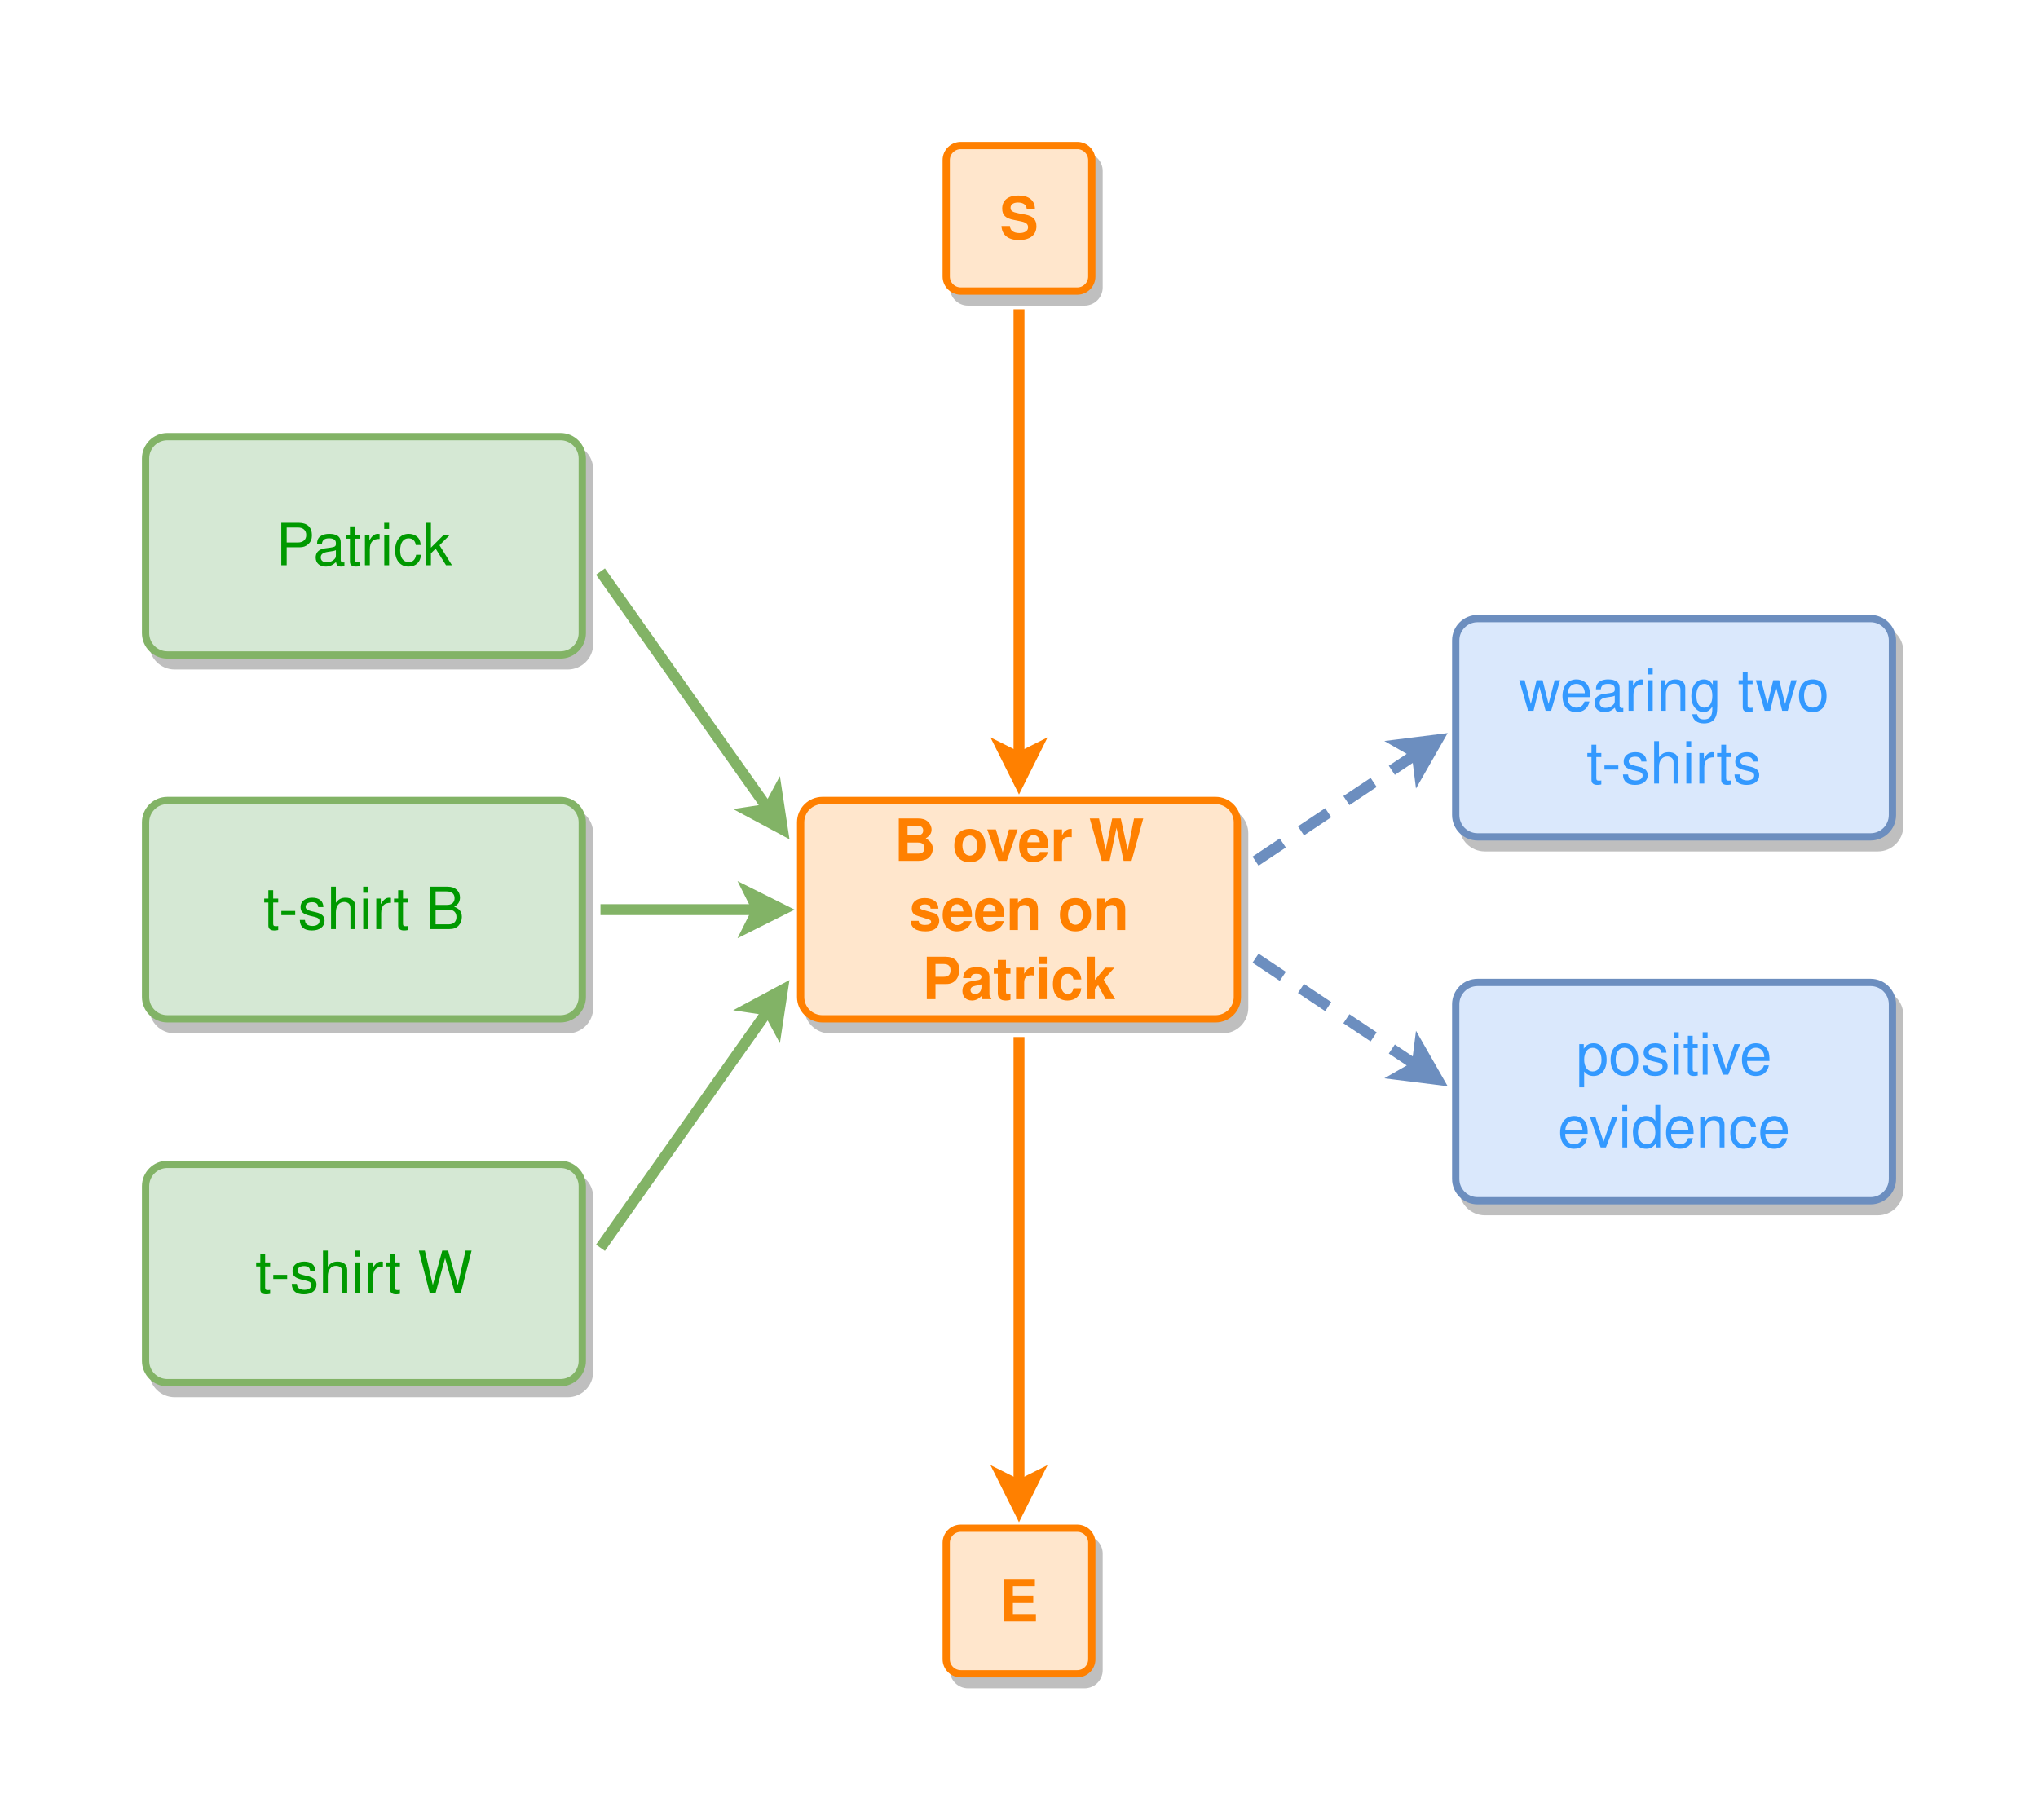
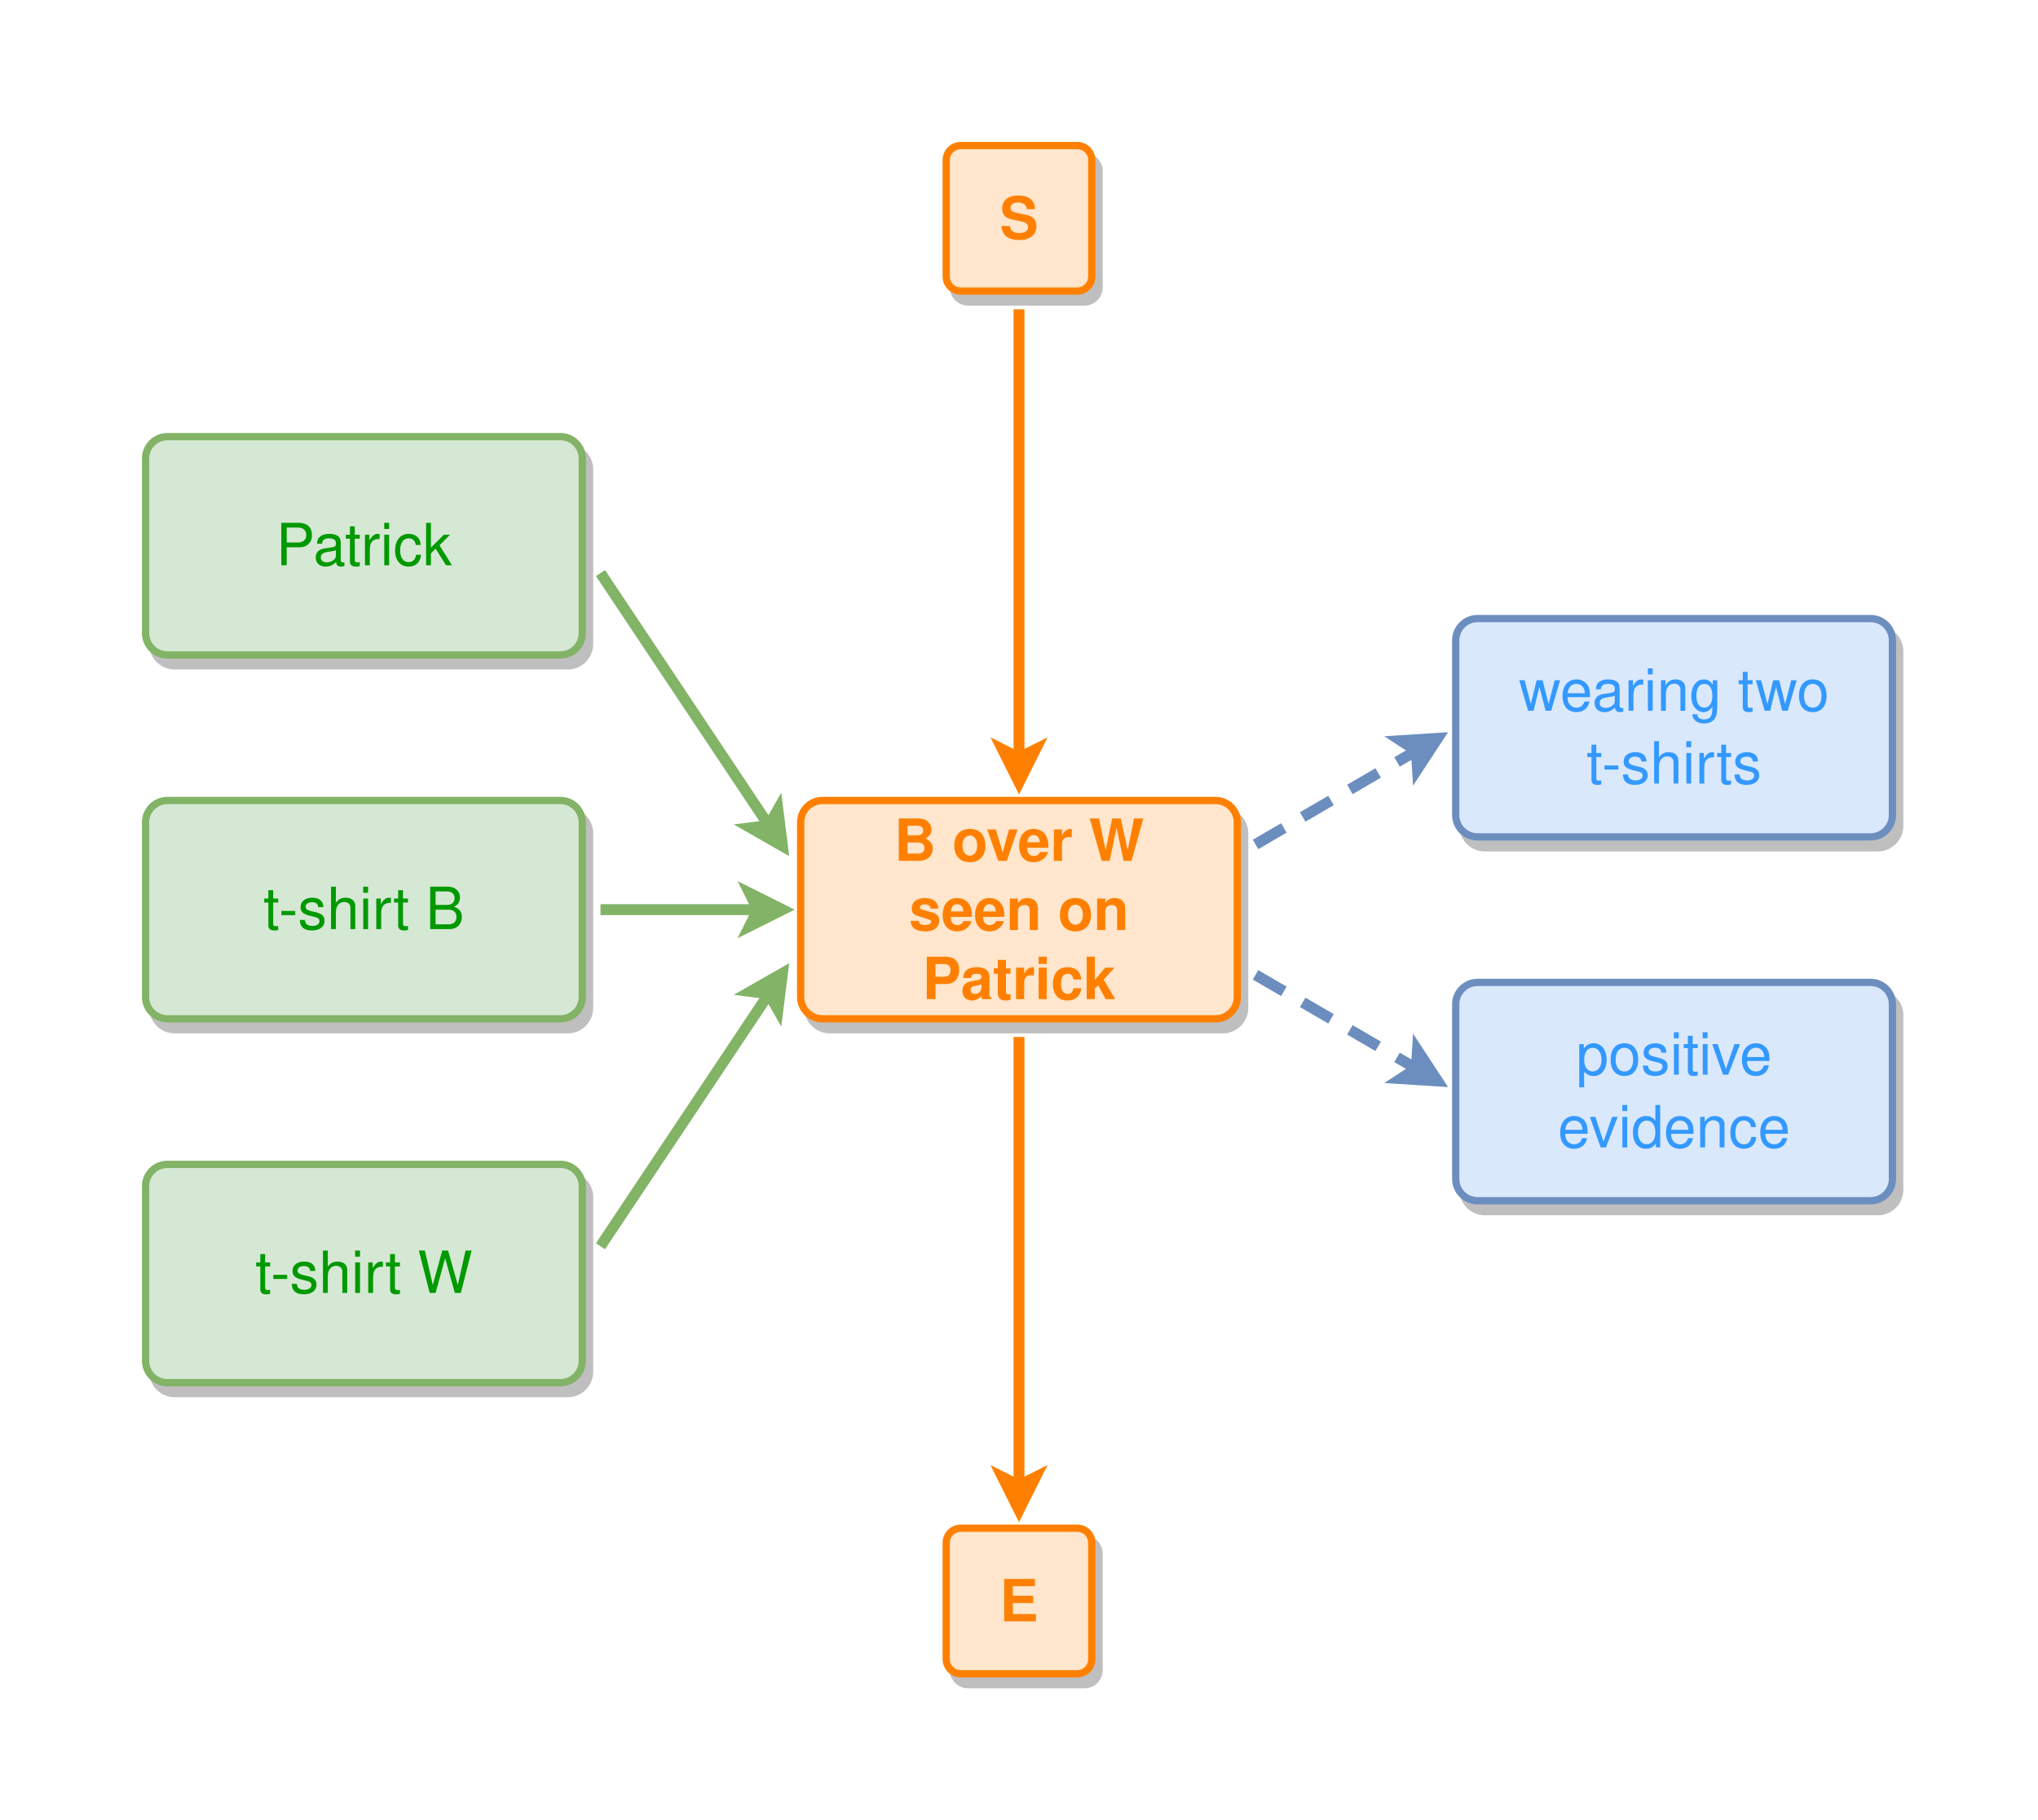
<svg xmlns="http://www.w3.org/2000/svg" width="560" height="500" viewBox="0 0 560 500">
  <defs>
  </defs>
  <g id="container-shells">
  </g>
  <g id="node-shadows">
    <rect x="220" y="220" width="120" height="60" rx="6" ry="6" fill="#000000" stroke="#000000" stroke-width="2" opacity="0.25" transform="translate(2,3)" />
    <rect x="40" y="120" width="120" height="60" rx="6" ry="6" fill="#000000" stroke="#000000" stroke-width="2" opacity="0.25" transform="translate(2,3)" />
    <rect x="40" y="220" width="120" height="60" rx="6" ry="6" fill="#000000" stroke="#000000" stroke-width="2" opacity="0.25" transform="translate(2,3)" />
    <rect x="40" y="320" width="120" height="60" rx="6" ry="6" fill="#000000" stroke="#000000" stroke-width="2" opacity="0.25" transform="translate(2,3)" />
    <rect x="400" y="170" width="120" height="60" rx="6" ry="6" fill="#000000" stroke="#000000" stroke-width="2" opacity="0.25" transform="translate(2,3)" />
    <rect x="400" y="270" width="120" height="60" rx="6" ry="6" fill="#000000" stroke="#000000" stroke-width="2" opacity="0.25" transform="translate(2,3)" />
    <rect x="260" y="40" width="40" height="40" rx="4" ry="4" fill="#000000" stroke="#000000" stroke-width="2" opacity="0.25" transform="translate(2,3)" />
    <rect x="260" y="420" width="40" height="40" rx="4" ry="4" fill="#000000" stroke="#000000" stroke-width="2" opacity="0.25" transform="translate(2,3)" />
  </g>
  <g id="edges">
    <g class="edge" data-edge-idx="0" data-edge-base="partof" data-edge-from="2" data-edge-to="1">
-       <line x1="165.00" y1="157.08" x2="211.11" y2="222.40" stroke="#82b366" stroke-width="3" />
-       <path d="M 215.00 227.92 L 206.13 223.16 L 211.11 222.40 L 213.49 217.97 Z" fill="#82b366" stroke="#82b366" stroke-width="3" stroke-miterlimit="10" />
+       <line x1="165.00" y1="157.50" x2="211.26" y2="226.88" stroke="#82b366" stroke-width="3" />
+       <path d="M 215.00 232.50 L 206.26 227.51 L 211.26 226.88 L 213.75 222.52 Z" fill="#82b366" stroke="#82b366" stroke-width="3" stroke-miterlimit="10" />
    </g>
    <g class="edge" data-edge-idx="1" data-edge-base="partof" data-edge-from="3" data-edge-to="1">
      <line x1="165.00" y1="250.00" x2="208.25" y2="250.00" stroke="#82b366" stroke-width="3" />
      <path d="M 215.00 250.00 L 206.00 254.50 L 208.25 250.00 L 206.00 245.50 Z" fill="#82b366" stroke="#82b366" stroke-width="3" stroke-miterlimit="10" />
    </g>
    <g class="edge" data-edge-idx="2" data-edge-base="partof" data-edge-from="4" data-edge-to="1">
-       <line x1="165.00" y1="342.92" x2="211.11" y2="277.60" stroke="#82b366" stroke-width="3" />
-       <path d="M 215.00 272.08 L 213.49 282.03 L 211.11 277.60 L 206.13 276.84 Z" fill="#82b366" stroke="#82b366" stroke-width="3" stroke-miterlimit="10" />
+       <line x1="165.00" y1="342.50" x2="211.26" y2="273.12" stroke="#82b366" stroke-width="3" />
+       <path d="M 215.00 267.50 L 213.75 277.48 L 211.26 273.12 L 206.26 272.49 Z" fill="#82b366" stroke="#82b366" stroke-width="3" stroke-miterlimit="10" />
    </g>
    <g class="edge" data-edge-idx="3" data-edge-base="expresses" data-edge-from="1" data-edge-to="5">
-       <line x1="345.00" y1="236.67" x2="389.38" y2="207.08" stroke="#6c8ebf" stroke-width="3" stroke-dasharray="9 6" />
-       <path d="M 395.00 203.33 L 390.01 212.07 L 389.38 207.08 L 385.02 204.58 Z" fill="#6c8ebf" stroke="#6c8ebf" stroke-width="3" stroke-miterlimit="10" />
+       <line x1="345.00" y1="232.08" x2="389.17" y2="206.32" stroke="#6c8ebf" stroke-width="3" stroke-dasharray="9 6" />
+       <path d="M 395.00 202.92 L 389.49 211.34 L 389.17 206.32 L 384.96 203.56 Z" fill="#6c8ebf" stroke="#6c8ebf" stroke-width="3" stroke-miterlimit="10" />
    </g>
    <g class="edge" data-edge-idx="4" data-edge-base="expresses" data-edge-from="1" data-edge-to="6">
-       <line x1="345.00" y1="263.33" x2="389.38" y2="292.92" stroke="#6c8ebf" stroke-width="3" stroke-dasharray="9 6" />
-       <path d="M 395.00 296.67 L 385.02 295.42 L 389.38 292.92 L 390.01 287.93 Z" fill="#6c8ebf" stroke="#6c8ebf" stroke-width="3" stroke-miterlimit="10" />
+       <line x1="345.00" y1="267.92" x2="389.17" y2="293.68" stroke="#6c8ebf" stroke-width="3" stroke-dasharray="9 6" />
+       <path d="M 395.00 297.08 L 384.96 296.44 L 389.17 293.68 L 389.49 288.66 Z" fill="#6c8ebf" stroke="#6c8ebf" stroke-width="3" stroke-miterlimit="10" />
    </g>
    <g class="edge" data-edge-idx="5" data-edge-base="leadsto" data-edge-from="7" data-edge-to="1">
      <line x1="280.00" y1="85.00" x2="280.00" y2="208.25" stroke="#ff8000" stroke-width="3" />
      <path d="M 280.00 215.00 L 275.50 206.00 L 280.00 208.25 L 284.50 206.00 Z" fill="#ff8000" stroke="#ff8000" stroke-width="3" stroke-miterlimit="10" />
    </g>
    <g class="edge" data-edge-idx="6" data-edge-base="leadsto" data-edge-from="1" data-edge-to="8">
      <line x1="280.00" y1="285.00" x2="280.00" y2="408.25" stroke="#ff8000" stroke-width="3" />
      <path d="M 280.00 415.00 L 275.50 406.00 L 280.00 408.25 L 284.50 406.00 Z" fill="#ff8000" stroke="#ff8000" stroke-width="3" stroke-miterlimit="10" />
    </g>
  </g>
  <g id="nodes">
    <rect x="220" y="220" width="120" height="60" rx="6" ry="6" fill="#ffe6cc" stroke="#ff8000" stroke-width="2" />
    <text x="280" y="231" text-anchor="middle" dominant-baseline="middle" font-family="Helvetica,Inter,Segoe UI,Arial" font-size="16" font-weight="bold" fill="#ff8000">B over W</text>
    <text x="280" y="250" text-anchor="middle" dominant-baseline="middle" font-family="Helvetica,Inter,Segoe UI,Arial" font-size="16" font-weight="bold" fill="#ff8000">seen on</text>
    <text x="280" y="269" text-anchor="middle" dominant-baseline="middle" font-family="Helvetica,Inter,Segoe UI,Arial" font-size="16" font-weight="bold" fill="#ff8000">Patrick</text>
    <rect x="40" y="120" width="120" height="60" rx="6" ry="6" fill="#d5e8d4" stroke="#82b366" stroke-width="2" />
    <text x="100" y="150" text-anchor="middle" dominant-baseline="middle" font-family="Helvetica,Inter,Segoe UI,Arial" font-size="16" font-weight="normal" fill="#009900">Patrick</text>
    <rect x="40" y="220" width="120" height="60" rx="6" ry="6" fill="#d5e8d4" stroke="#82b366" stroke-width="2" />
    <text x="100" y="250" text-anchor="middle" dominant-baseline="middle" font-family="Helvetica,Inter,Segoe UI,Arial" font-size="16" font-weight="normal" fill="#009900">t-shirt B</text>
    <rect x="40" y="320" width="120" height="60" rx="6" ry="6" fill="#d5e8d4" stroke="#82b366" stroke-width="2" />
    <text x="100" y="350" text-anchor="middle" dominant-baseline="middle" font-family="Helvetica,Inter,Segoe UI,Arial" font-size="16" font-weight="normal" fill="#009900">t-shirt W</text>
    <rect x="400" y="170" width="120" height="60" rx="6" ry="6" fill="#dae8fc" stroke="#6c8ebf" stroke-width="2" />
    <text x="460" y="190" text-anchor="middle" dominant-baseline="middle" font-family="Helvetica,Inter,Segoe UI,Arial" font-size="16" font-weight="normal" fill="#3399ff">wearing two</text>
    <text x="460" y="210" text-anchor="middle" dominant-baseline="middle" font-family="Helvetica,Inter,Segoe UI,Arial" font-size="16" font-weight="normal" fill="#3399ff">t-shirts</text>
    <rect x="400" y="270" width="120" height="60" rx="6" ry="6" fill="#dae8fc" stroke="#6c8ebf" stroke-width="2" />
    <text x="460" y="290" text-anchor="middle" dominant-baseline="middle" font-family="Helvetica,Inter,Segoe UI,Arial" font-size="16" font-weight="normal" fill="#3399ff">positive</text>
    <text x="460" y="310" text-anchor="middle" dominant-baseline="middle" font-family="Helvetica,Inter,Segoe UI,Arial" font-size="16" font-weight="normal" fill="#3399ff">evidence</text>
    <rect x="260" y="40" width="40" height="40" rx="4" ry="4" fill="#ffe6cc" stroke="#ff8000" stroke-width="2" />
    <text x="280" y="60" text-anchor="middle" dominant-baseline="middle" font-family="Helvetica,Inter,Segoe UI,Arial" font-size="16" font-weight="bold" fill="#ff8000">S</text>
    <rect x="260" y="420" width="40" height="40" rx="4" ry="4" fill="#ffe6cc" stroke="#ff8000" stroke-width="2" />
    <text x="280" y="440" text-anchor="middle" dominant-baseline="middle" font-family="Helvetica,Inter,Segoe UI,Arial" font-size="16" font-weight="bold" fill="#ff8000">E</text>
  </g>
</svg>
